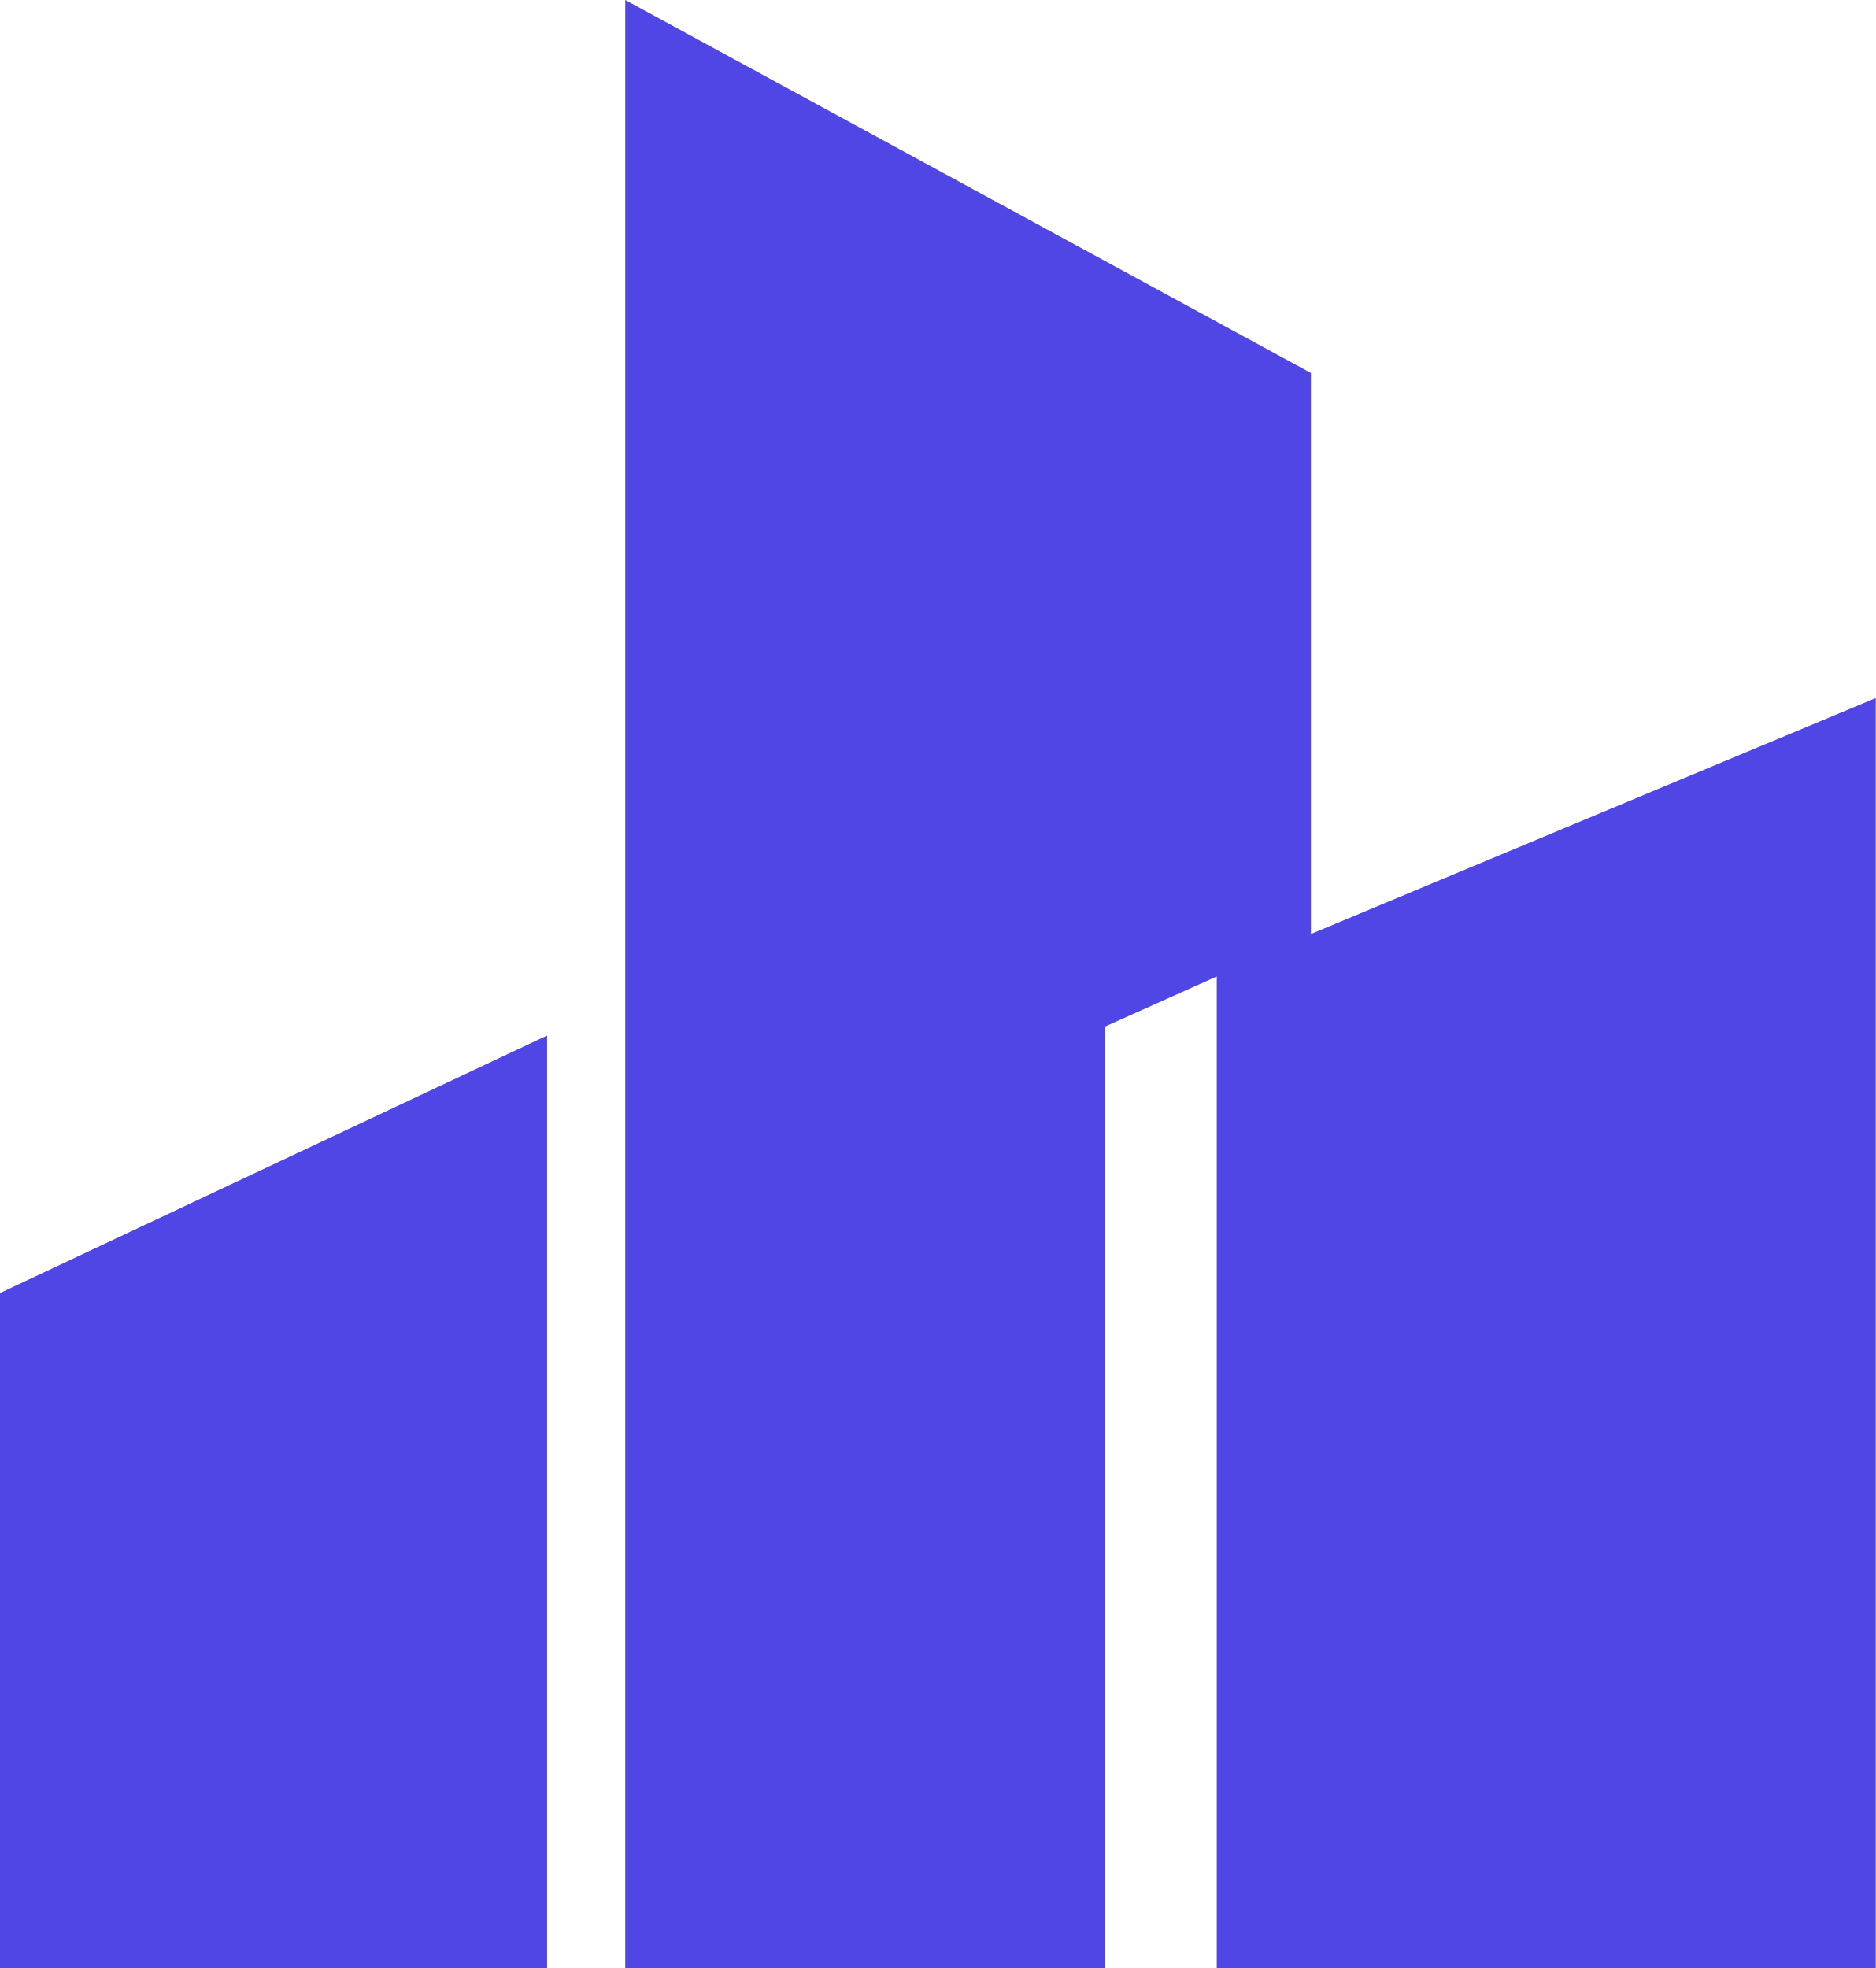
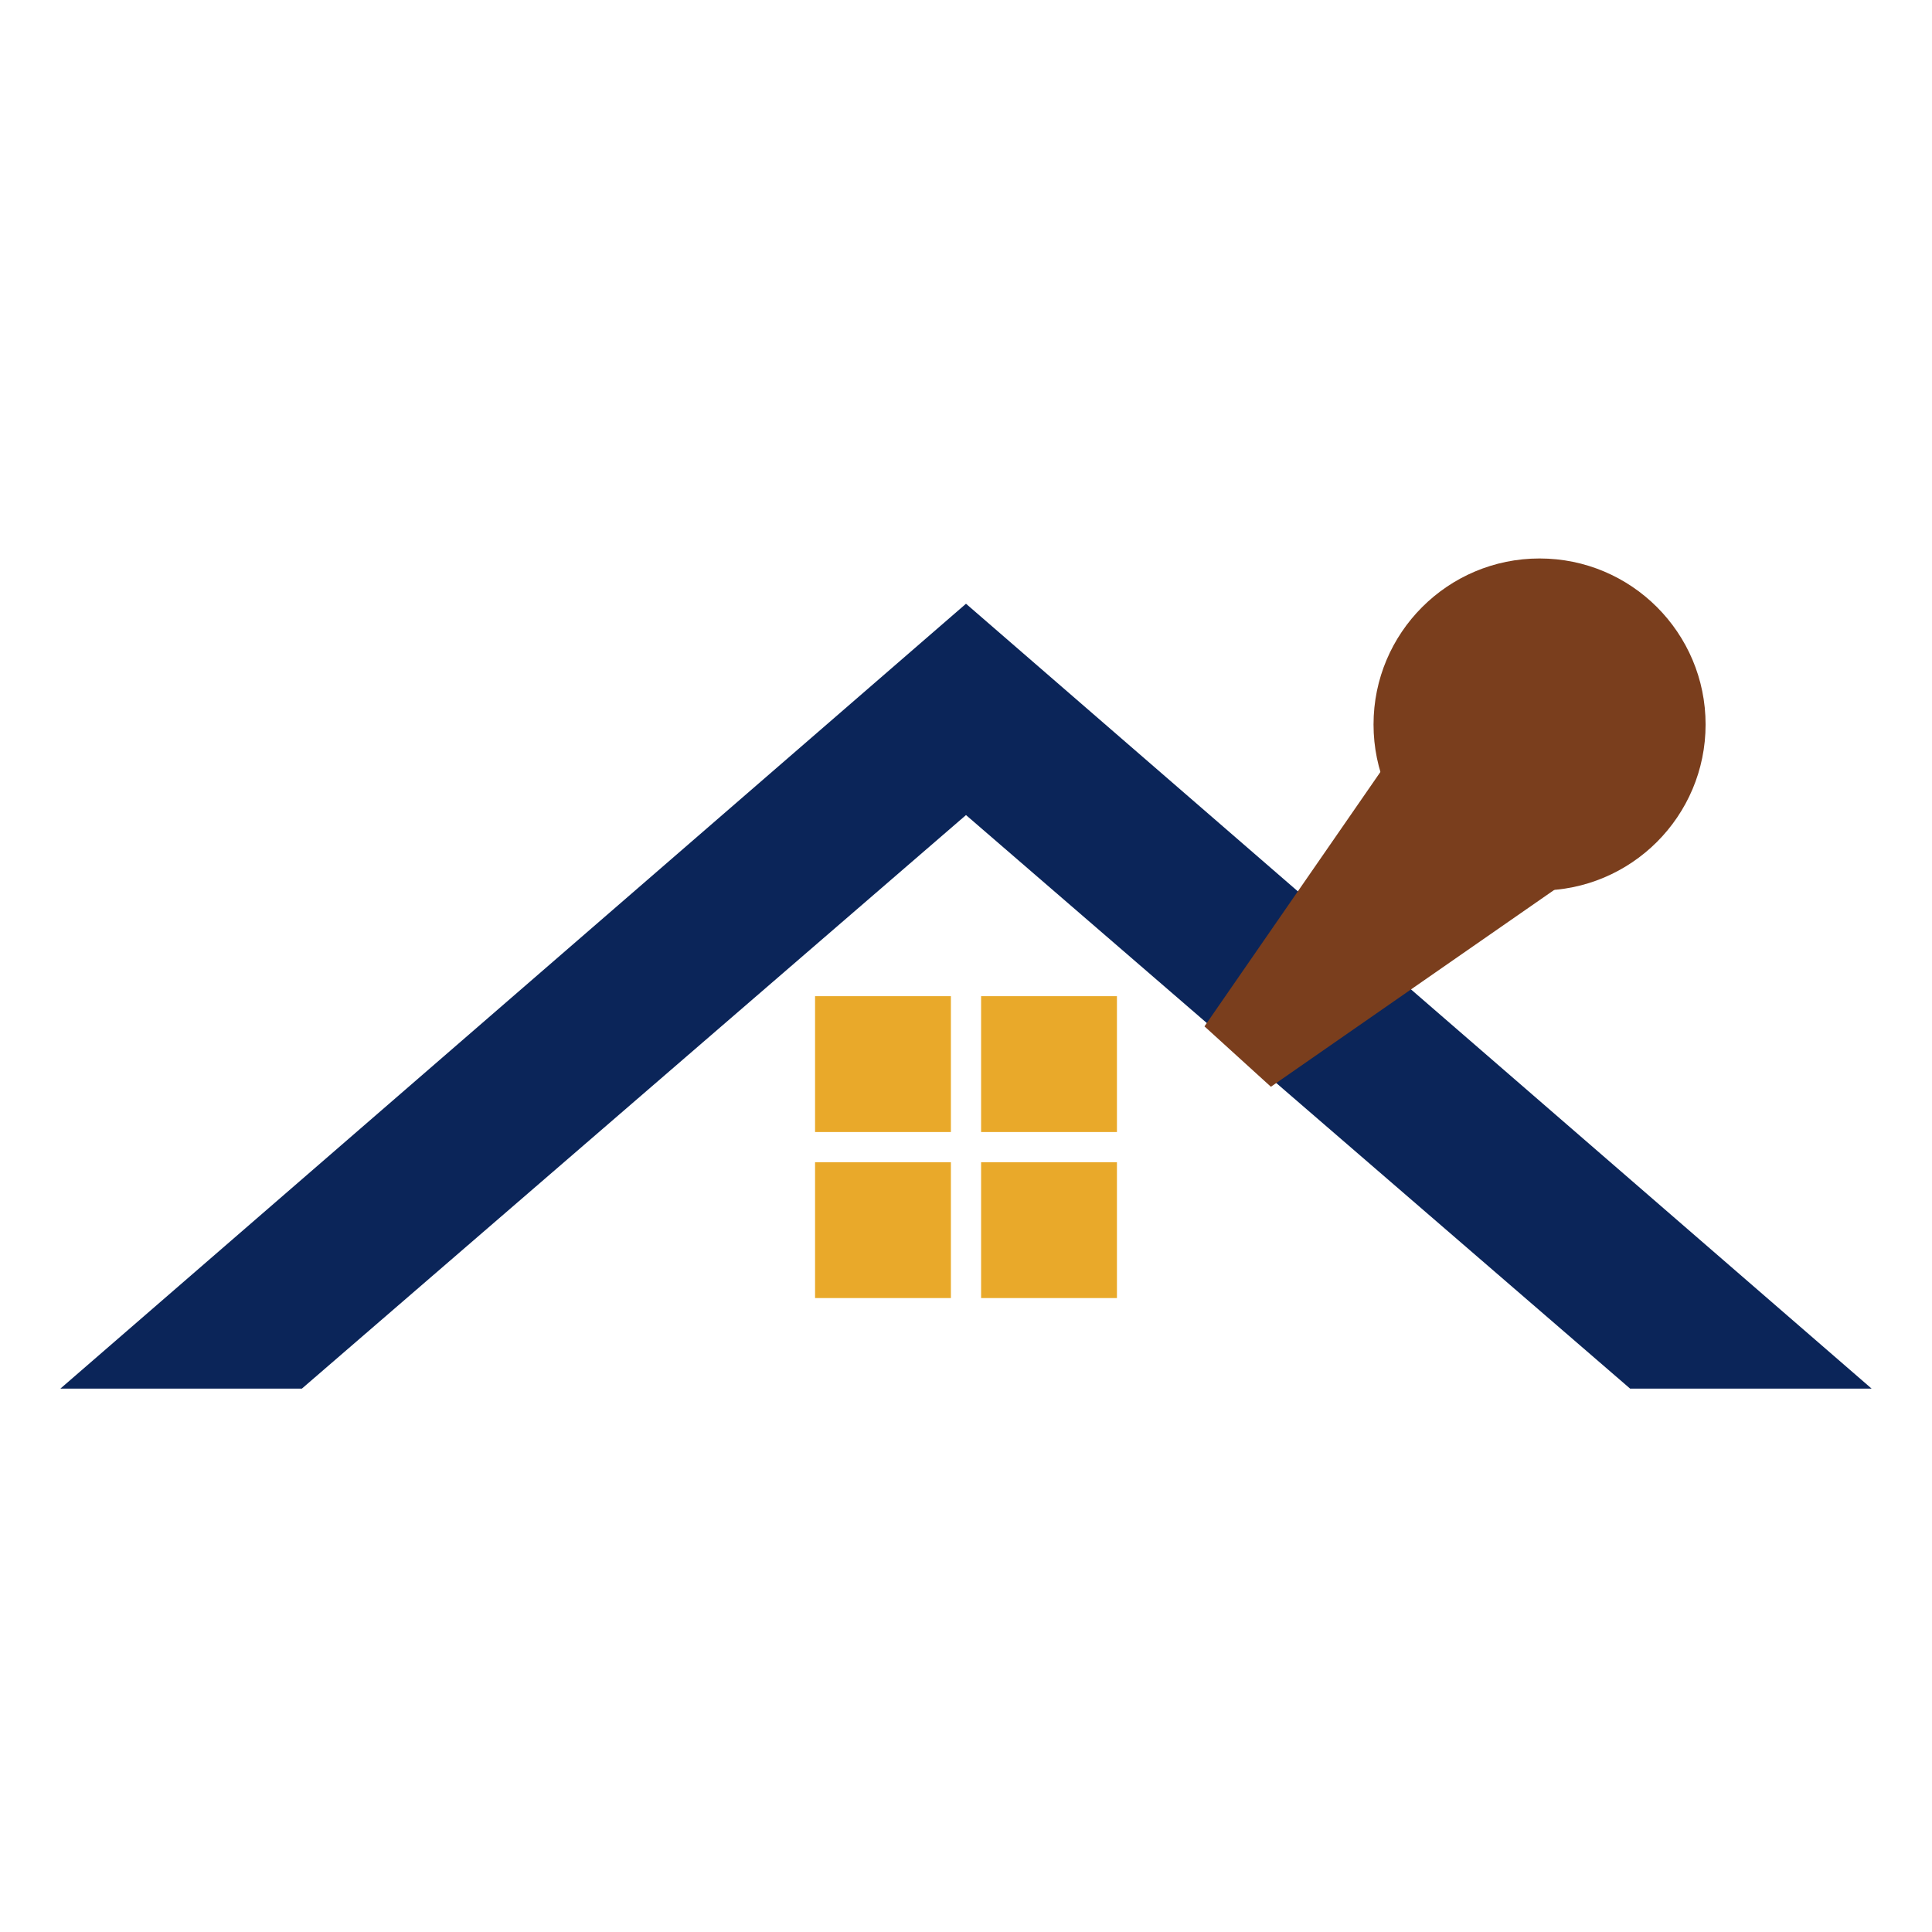
- <svg xmlns="http://www.w3.org/2000/svg" viewBox="432 407 1056 1108" fill="#4F46E5">
-   <path d="M432 1135 740 990V1515H432Z" />
-   <path d="M784 407 1170 617V933L1054 985V1515H784Z" />
-   <path d="M1117 955 1488 800V1515H1117Z" />
+ <svg xmlns="http://www.w3.org/2000/svg" viewBox="0 -14 64 64">
+   <path fill="#0B2559" d="M2 32 32 6l30 26h-8L32 13 10 32Z" />
+   <path fill="#E9A92A" d="M27 19h4.5v4.5H27Zm5.5 0H37v4.5h-4.5ZM27 24.5h4.5V29H27Zm5.5 0H37V29h-4.5Z" />
+   <g fill="#7A3E1D">
+     <circle cx="51" cy="10" r="5.5" />
+     <path d="M51.6 15.4 46.4 10.6 39.9 20 42.1 22Z" />
+   </g>
</svg>
